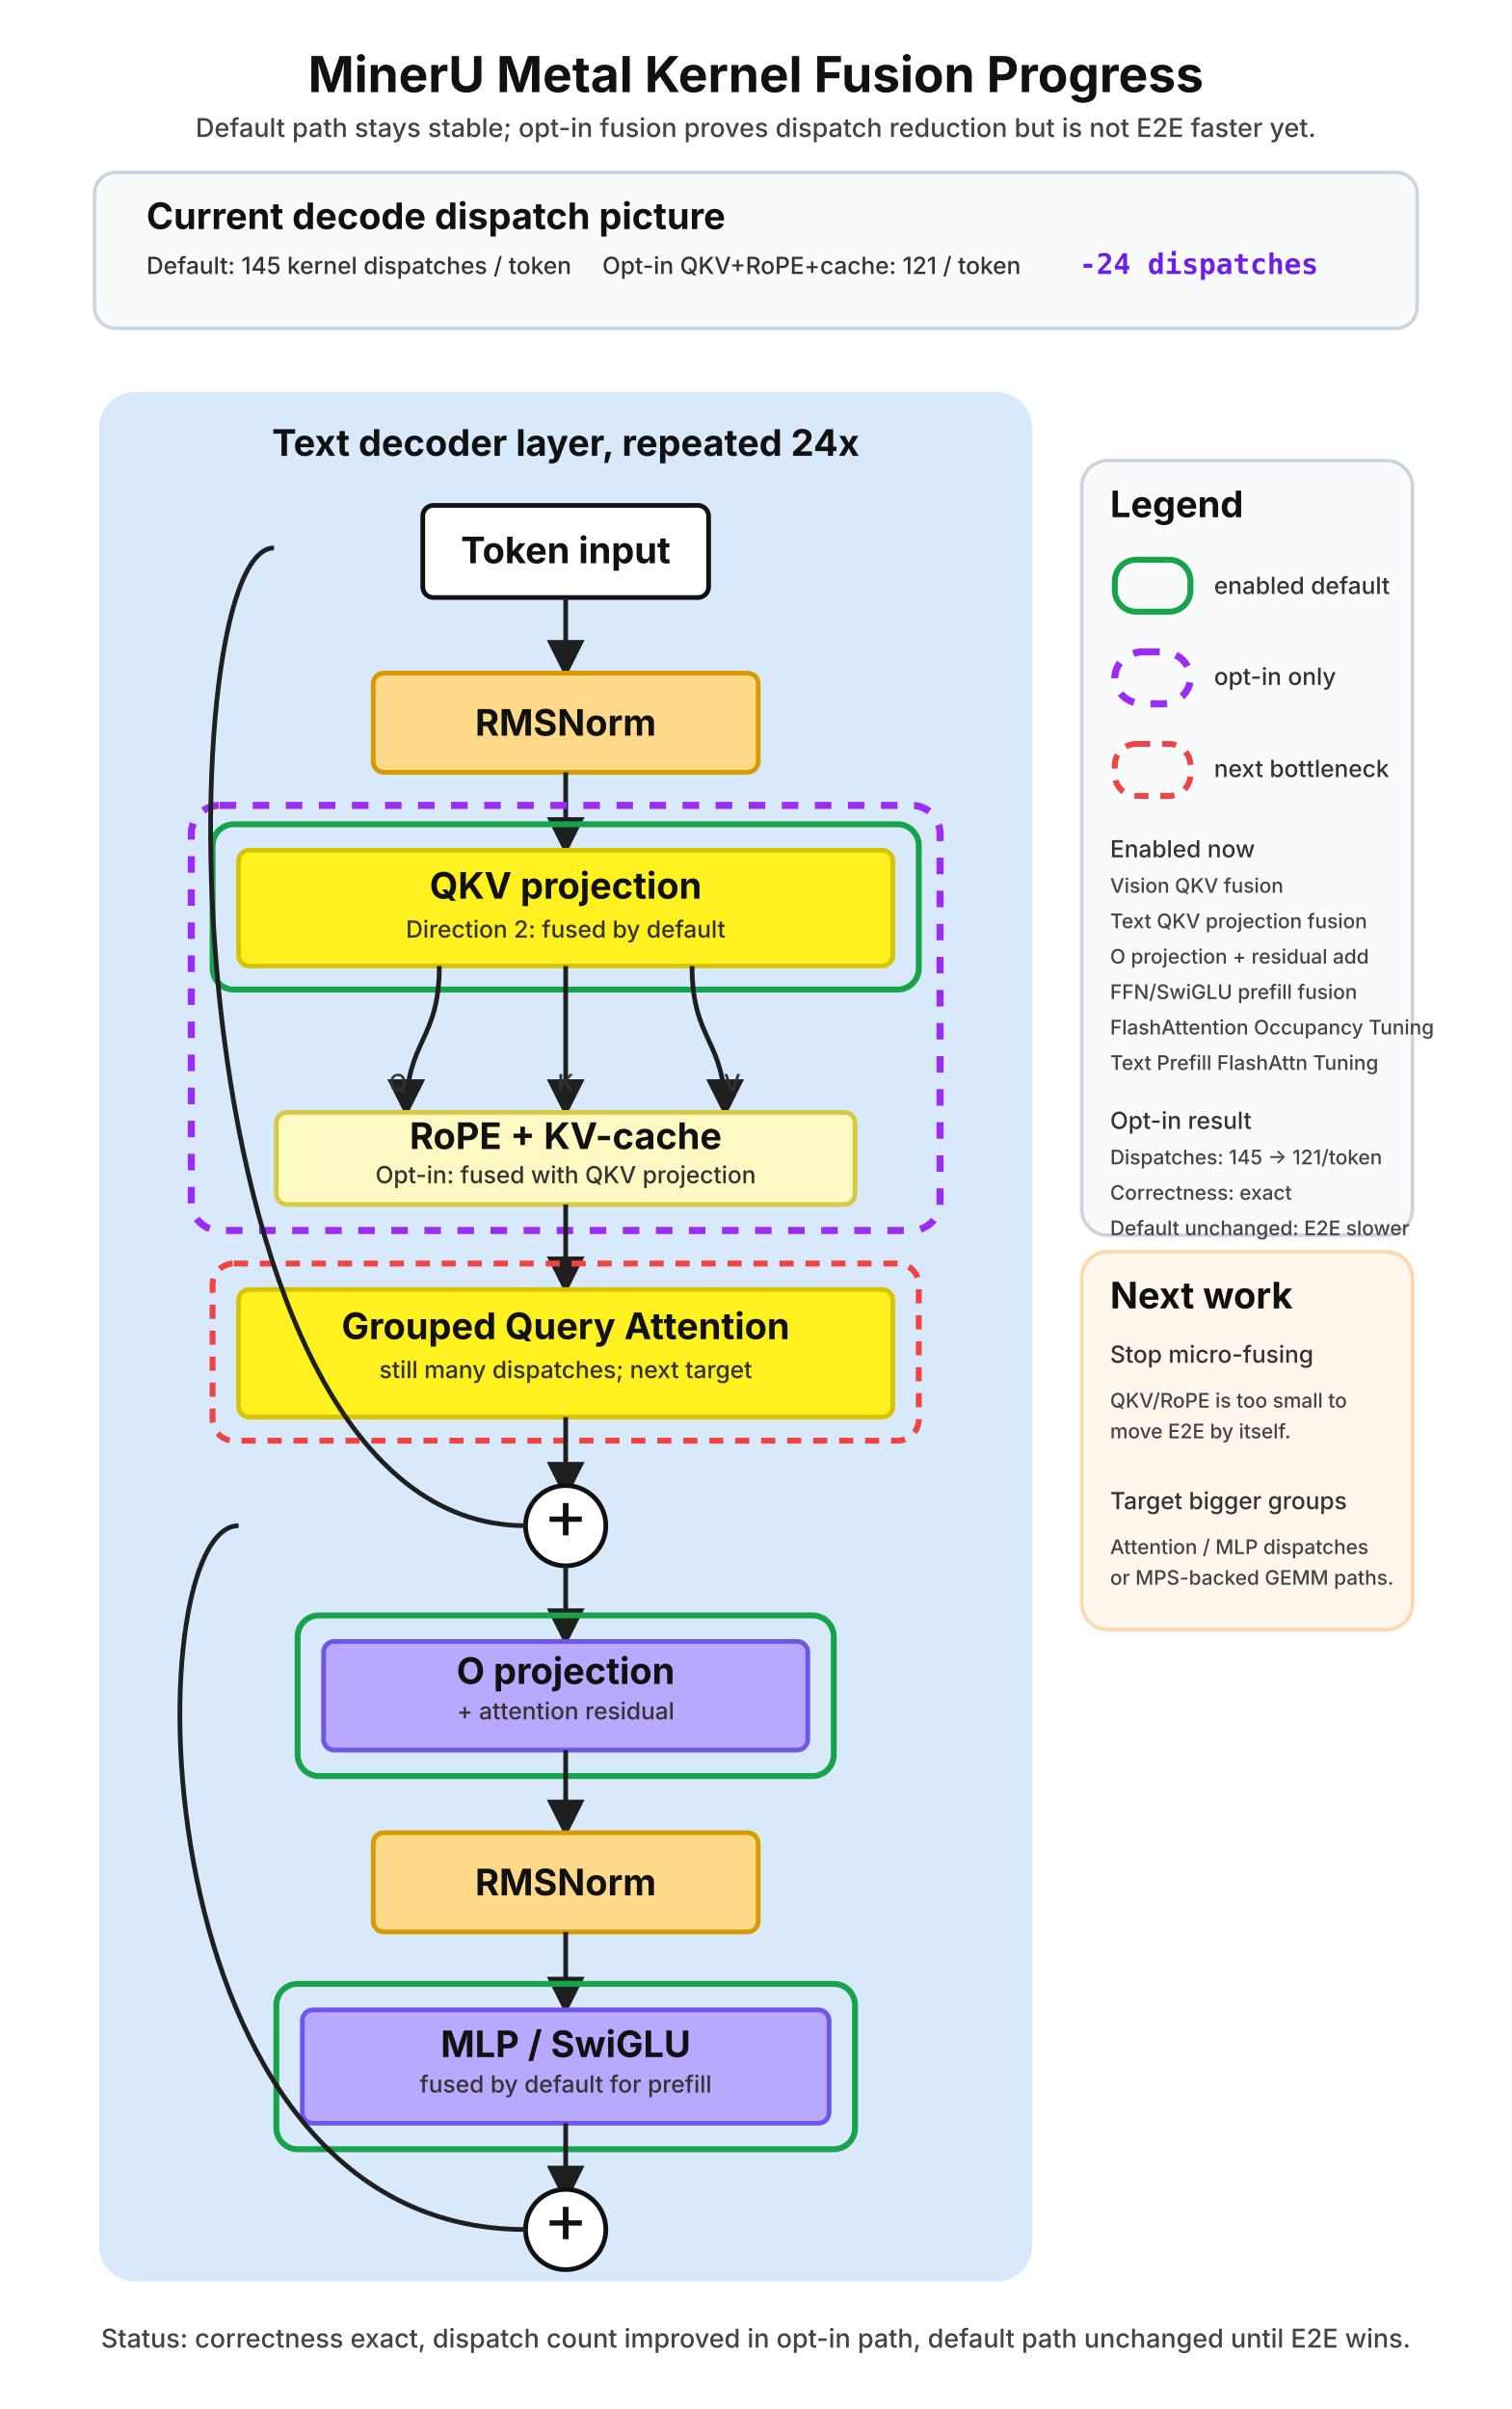
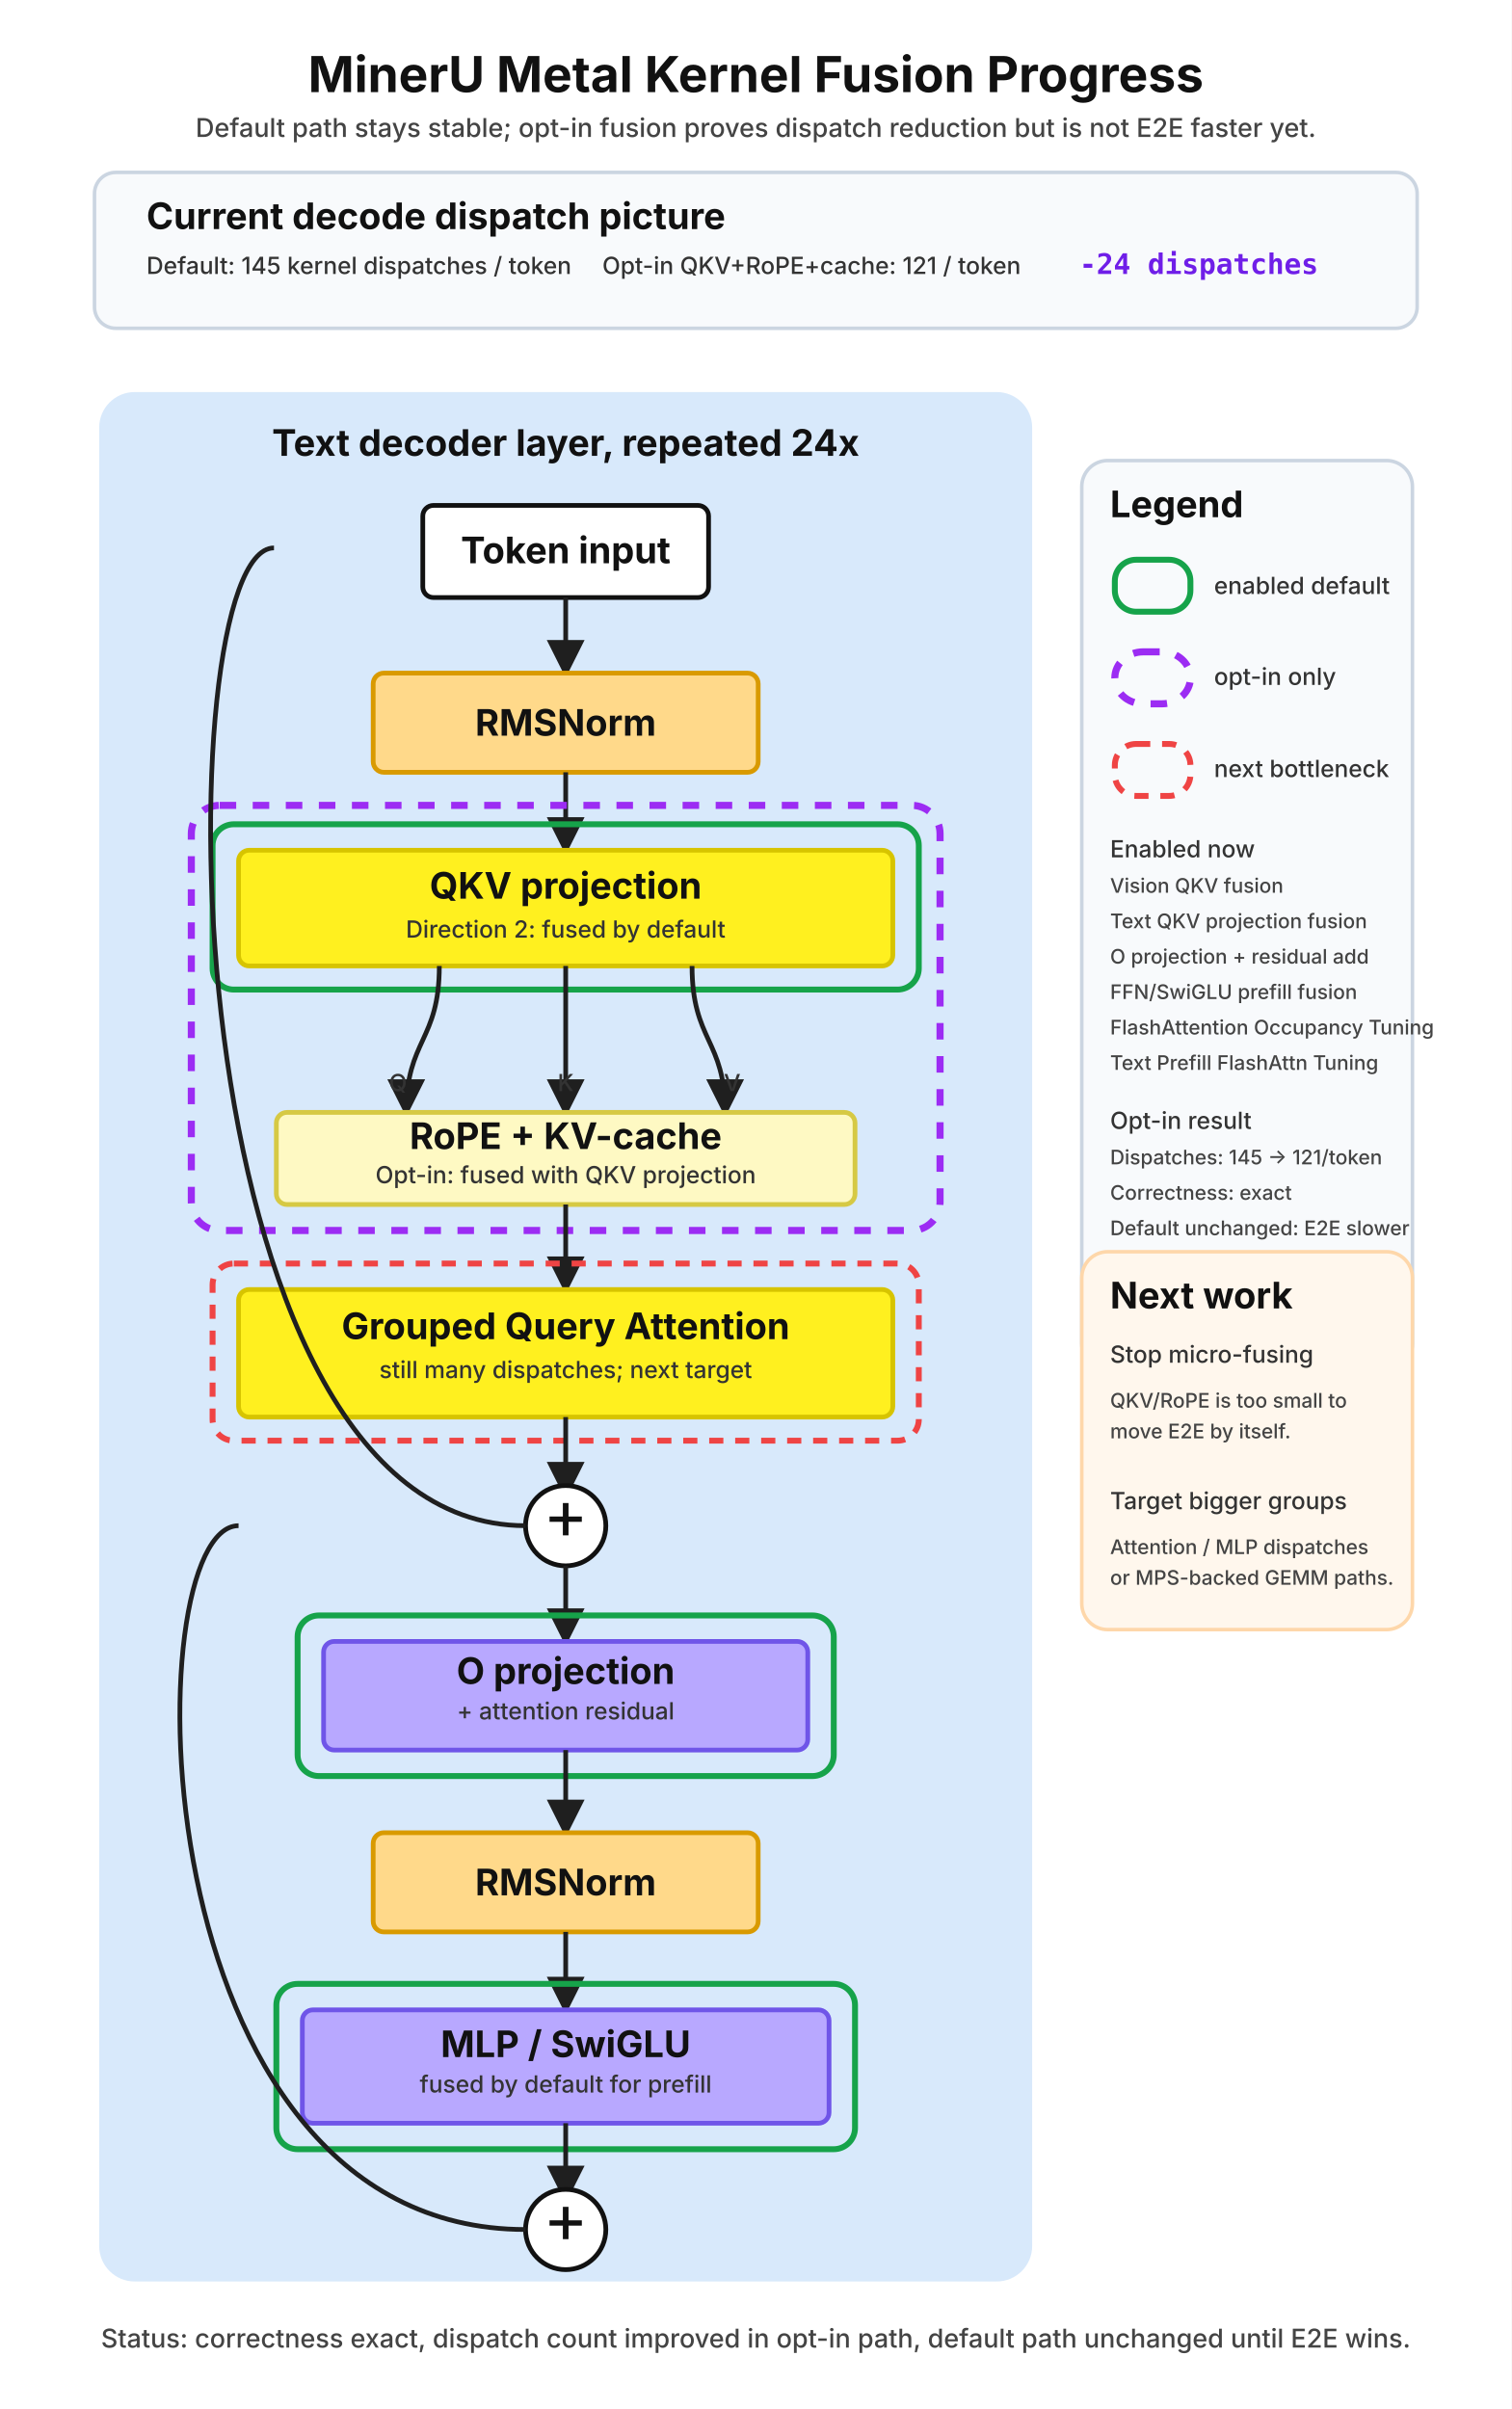
<svg xmlns="http://www.w3.org/2000/svg" width="1280" height="2040" viewBox="0 0 1280 2040" role="img" aria-labelledby="title desc">
  <defs>
    <marker id="arrow" markerWidth="12" markerHeight="12" refX="9" refY="6" orient="auto" markerUnits="strokeWidth">
      <path d="M2 2 L10 6 L2 10 Z" fill="#1f1f1f" />
    </marker>
    <style>
      .title { font-family: -apple-system, BlinkMacSystemFont, "Segoe UI", sans-serif; font-size: 42px; font-weight: 700; fill: #111; }
      .subtitle { font-family: -apple-system, BlinkMacSystemFont, "Segoe UI", sans-serif; font-size: 22px; font-weight: 500; fill: #444; }
      .label { font-family: -apple-system, BlinkMacSystemFont, "Segoe UI", sans-serif; font-size: 31px; font-weight: 700; fill: #111; }
      .small { font-family: -apple-system, BlinkMacSystemFont, "Segoe UI", sans-serif; font-size: 20px; font-weight: 500; fill: #333; }
      .tiny { font-family: -apple-system, BlinkMacSystemFont, "Segoe UI", sans-serif; font-size: 17px; font-weight: 500; fill: #444; }
      .metric { font-family: ui-monospace, SFMono-Regular, Menlo, monospace; font-size: 24px; font-weight: 700; fill: #6f1ee8; }
      .box { rx: 9; ry: 9; stroke-width: 4; }
      .wire { stroke: #1f1f1f; stroke-width: 4; fill: none; marker-end: url(#arrow); }
      .skip { stroke: #1f1f1f; stroke-width: 4; fill: none; }
      .fusion { stroke: #9c2cf3; stroke-width: 6; stroke-dasharray: 14 14; fill: none; rx: 24; ry: 24; }
      .enabled { stroke: #16a34a; stroke-width: 5; stroke-dasharray: 0; fill: none; rx: 18; ry: 18; }
      .next { stroke: #ef4444; stroke-width: 5; stroke-dasharray: 12 10; fill: none; rx: 18; ry: 18; }
    </style>
  </defs>
  <rect x="0" y="0" width="1280" height="2040" fill="#fff" />
  <text x="640" y="78" text-anchor="middle" class="title">MinerU Metal Kernel Fusion Progress</text>
  <text x="640" y="116" text-anchor="middle" class="subtitle">Default path stays stable; opt-in fusion proves dispatch reduction but is not E2E faster yet.</text>
  <g transform="translate(80 146)">
    <rect x="0" y="0" width="1120" height="132" rx="18" fill="#f8fafc" stroke="#cbd5e1" stroke-width="3" />
    <text x="44" y="48" class="label">Current decode dispatch picture</text>
    <text x="44" y="86" class="small">Default: 145 kernel dispatches / token</text>
    <text x="430" y="86" class="small">Opt-in QKV+RoPE+cache: 121 / token</text>
    <text x="834" y="86" class="metric">-24 dispatches</text>
  </g>
  <g transform="translate(84 332)">
    <rect x="0" y="0" width="790" height="1600" rx="30" fill="#d8e9fb" />
    <text x="395" y="54" text-anchor="middle" class="label">Text decoder layer, repeated 24x</text>
    <rect x="274" y="96" width="242" height="78" class="box" fill="#ffffff" stroke="#111" />
    <text x="395" y="145" text-anchor="middle" class="label">Token input</text>
    <path class="wire" d="M395 174 L395 238" />
    <rect x="232" y="238" width="326" height="84" class="box" fill="#ffd98a" stroke="#d99a00" />
    <text x="395" y="291" text-anchor="middle" class="label">RMSNorm</text>
    <path class="wire" d="M395 322 L395 388" />
    <rect x="118" y="388" width="554" height="98" class="box" fill="#fff01f" stroke="#d7c400" />
    <text x="395" y="429" text-anchor="middle" class="label">QKV projection</text>
    <text x="395" y="462" text-anchor="middle" class="small">Direction 2: fused by default</text>
    <rect x="96" y="366" width="598" height="140" class="enabled" />
    <path class="wire" d="M288 486 C288 550 260 548 260 610" />
    <path class="wire" d="M395 486 L395 610" />
    <path class="wire" d="M502 486 C502 550 530 548 530 610" />
    <text x="253" y="592" text-anchor="middle" class="small">Q</text>
    <text x="395" y="592" text-anchor="middle" class="small">K</text>
    <text x="536" y="592" text-anchor="middle" class="small">V</text>
    <rect x="150" y="610" width="490" height="78" class="box" fill="#fef9c3" stroke="#d6c944" />
    <text x="395" y="641" text-anchor="middle" class="label">RoPE + KV-cache</text>
    <text x="395" y="670" text-anchor="middle" class="small">Opt-in: fused with QKV projection</text>
    <rect x="78" y="350" width="634" height="360" class="fusion" />
    <path class="wire" d="M395 688 L395 760" />
    <rect x="118" y="760" width="554" height="108" class="box" fill="#fff01f" stroke="#d7c400" />
    <text x="395" y="802" text-anchor="middle" class="label">Grouped Query Attention</text>
    <text x="395" y="835" text-anchor="middle" class="small">still many dispatches; next target</text>
    <rect x="96" y="738" width="598" height="150" class="next" />
    <path class="wire" d="M395 868 L395 934" />
    <circle cx="395" cy="960" r="34" fill="#fff" stroke="#111" stroke-width="4" />
    <text x="395" y="971" text-anchor="middle" font-size="58" font-family="-apple-system, BlinkMacSystemFont, Segoe UI, sans-serif" fill="#111">+</text>
    <path class="skip" d="M148 132 C56 132 56 960 361 960" />
    <path class="wire" d="M395 994 L395 1058" />
    <rect x="190" y="1058" width="410" height="92" class="box" fill="#b8a8ff" stroke="#6f55e8" />
    <text x="395" y="1094" text-anchor="middle" class="label">O projection</text>
    <text x="395" y="1124" text-anchor="middle" class="small">+ attention residual</text>
    <rect x="168" y="1036" width="454" height="136" class="enabled" />
    <path class="wire" d="M395 1150 L395 1220" />
    <rect x="232" y="1220" width="326" height="84" class="box" fill="#ffd98a" stroke="#d99a00" />
    <text x="395" y="1273" text-anchor="middle" class="label">RMSNorm</text>
    <path class="wire" d="M395 1304 L395 1370" />
    <rect x="172" y="1370" width="446" height="96" class="box" fill="#b8a8ff" stroke="#6f55e8" />
    <text x="395" y="1410" text-anchor="middle" class="label">MLP / SwiGLU</text>
    <text x="395" y="1440" text-anchor="middle" class="small">fused by default for prefill</text>
    <rect x="150" y="1348" width="490" height="140" class="enabled" />
    <path class="wire" d="M395 1466 L395 1530" />
    <circle cx="395" cy="1556" r="34" fill="#fff" stroke="#111" stroke-width="4" />
    <text x="395" y="1567" text-anchor="middle" font-size="58" font-family="-apple-system, BlinkMacSystemFont, Segoe UI, sans-serif" fill="#111">+</text>
    <path class="skip" d="M118 960 C30 960 30 1556 361 1556" />
  </g>
  <g transform="translate(916 390)">
-     <rect x="0" y="0" width="280" height="656" rx="22" fill="#f8fafc" stroke="#cbd5e1" stroke-width="3" />
+     <rect x="0" y="0" width="280" height="770" rx="22" fill="#f8fafc" stroke="#cbd5e1" stroke-width="3" />
    <text x="24" y="48" class="label">Legend</text>
    <rect x="28" y="84" width="64" height="44" class="enabled" />
    <text x="112" y="113" class="small">enabled default</text>
    <rect x="28" y="162" width="64" height="44" class="fusion" />
    <text x="112" y="190" class="small">opt-in only</text>
    <rect x="28" y="240" width="64" height="44" class="next" />
    <text x="112" y="268" class="small">next bottleneck</text>
    <text x="24" y="336" class="small">Enabled now</text>
    <text x="24" y="366" class="tiny">Vision QKV fusion</text>
    <text x="24" y="396" class="tiny">Text QKV projection fusion</text>
    <text x="24" y="426" class="tiny">O projection + residual add</text>
    <text x="24" y="456" class="tiny">FFN/SwiGLU prefill fusion</text>
    <text x="24" y="486" class="tiny">FlashAttention Occupancy Tuning</text>
    <text x="24" y="516" class="tiny">Text Prefill FlashAttn Tuning</text>
    <text x="24" y="566" class="small">Opt-in result</text>
    <text x="24" y="596" class="tiny">Dispatches: 145 -&gt; 121/token</text>
    <text x="24" y="626" class="tiny">Correctness: exact</text>
    <text x="24" y="656" class="tiny">Default unchanged: E2E slower</text>
+     <text x="24" y="696" class="small">BF16 KV-Cache (Opt-in)</text>
+     <text x="24" y="726" class="tiny">Speedup: ~8.8% E2E faster</text>
+     <text x="24" y="756" class="tiny">Correctness: exact parity</text>
  </g>
  <g transform="translate(916 1060)">
    <rect x="0" y="0" width="280" height="320" rx="22" fill="#fff7ed" stroke="#fed7aa" stroke-width="3" />
    <text x="24" y="48" class="label">Next work</text>
    <text x="24" y="94" class="small">Stop micro-fusing</text>
    <text x="24" y="132" class="tiny">QKV/RoPE is too small to</text>
    <text x="24" y="158" class="tiny">move E2E by itself.</text>
    <text x="24" y="218" class="small">Target bigger groups</text>
    <text x="24" y="256" class="tiny">Attention / MLP dispatches</text>
    <text x="24" y="282" class="tiny">or MPS-backed GEMM paths.</text>
  </g>
  <text x="640" y="1988" text-anchor="middle" class="subtitle">Status: correctness exact, dispatch count improved in opt-in path, default path unchanged until E2E wins.</text>
</svg>
